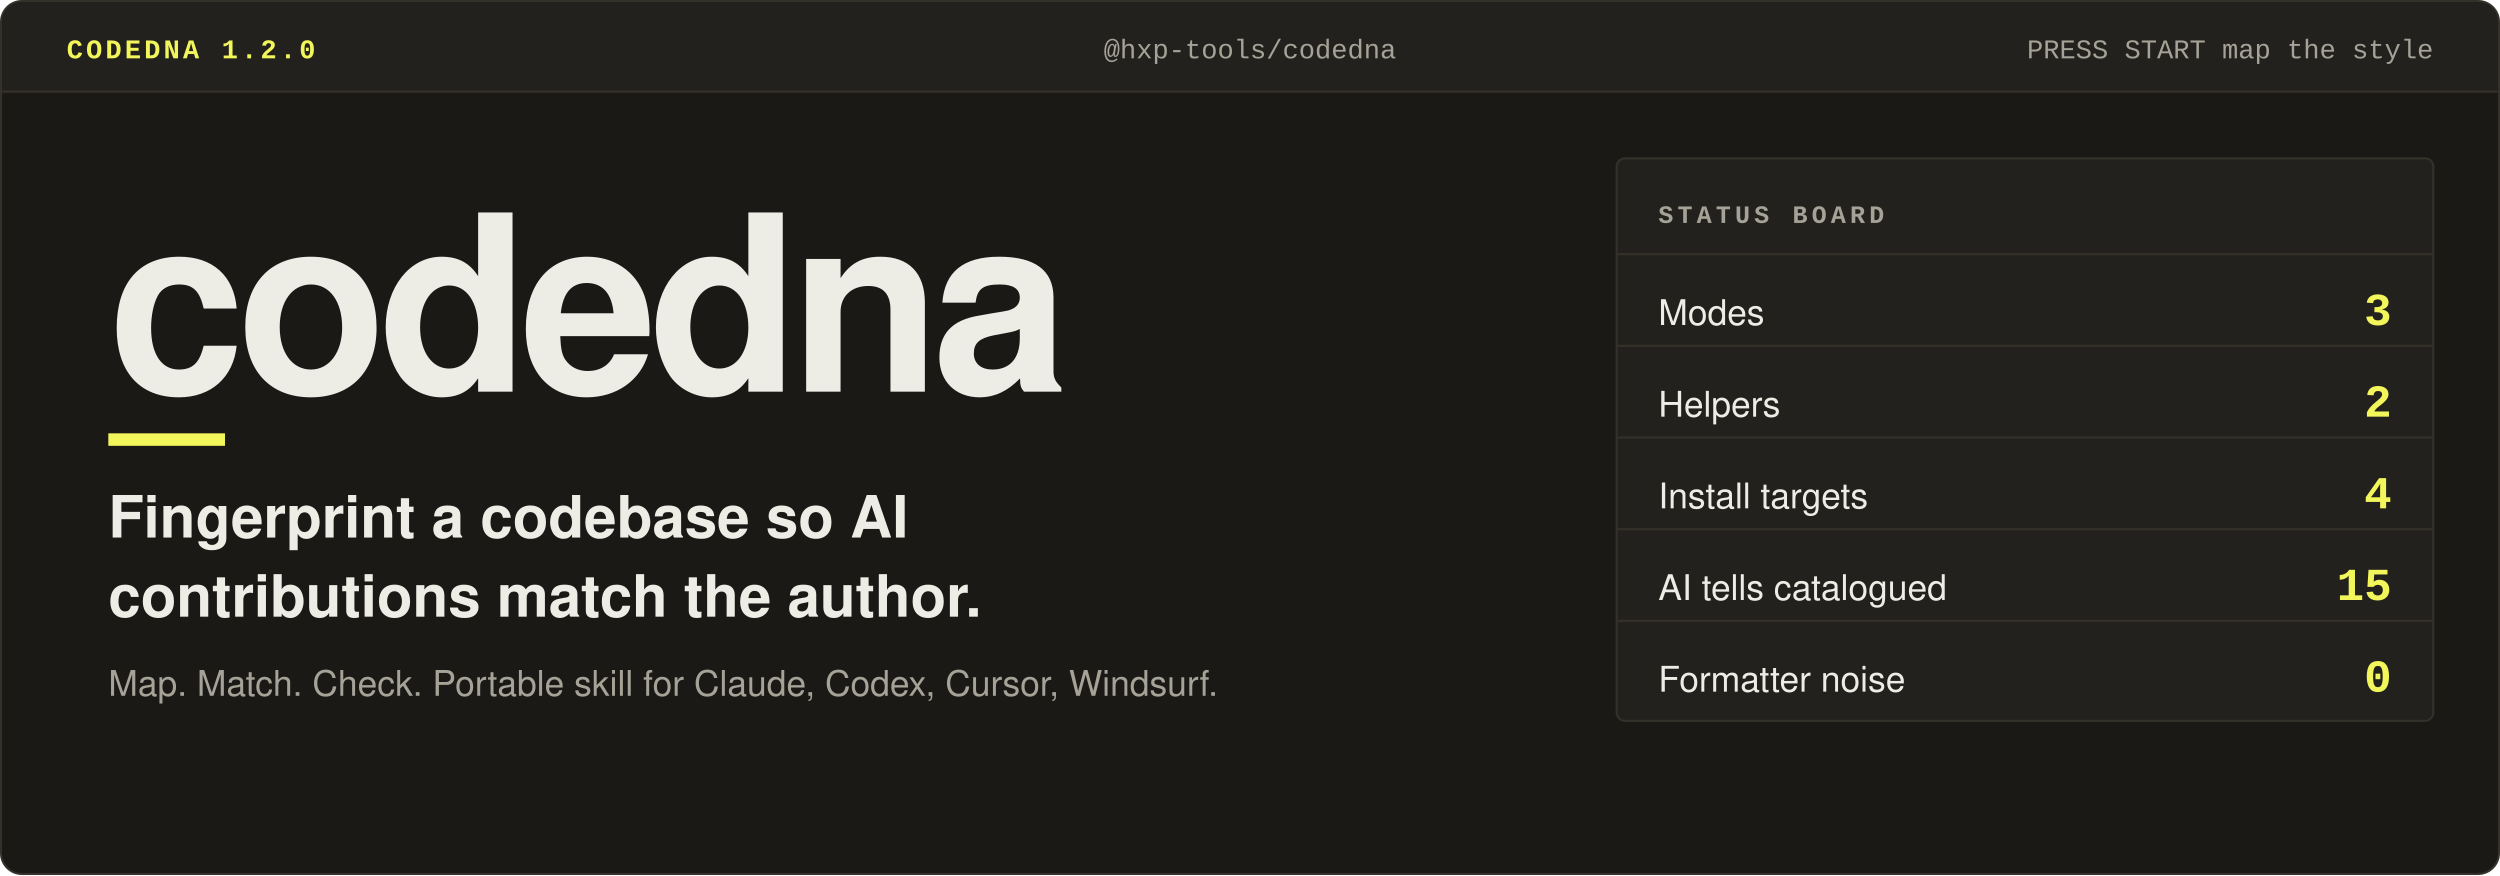
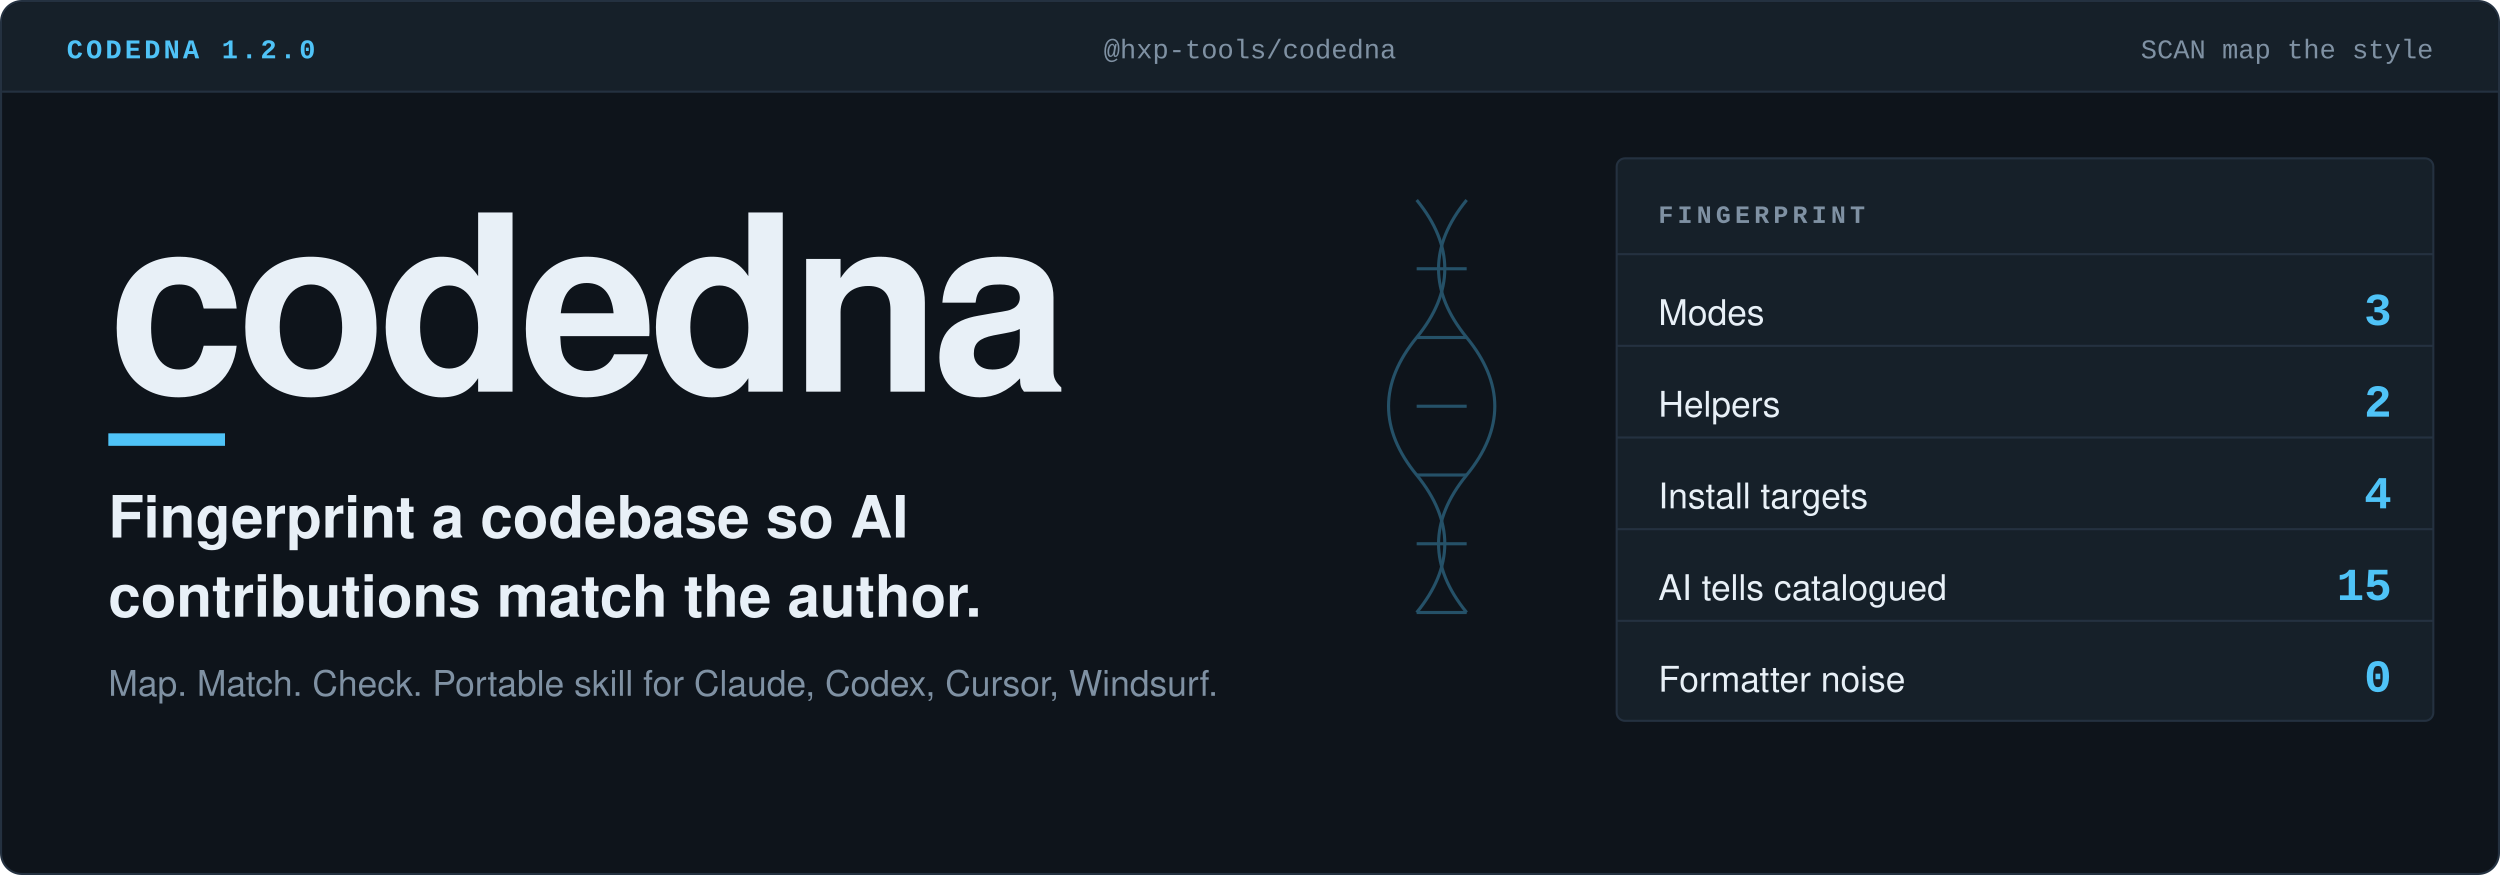
<svg xmlns="http://www.w3.org/2000/svg" viewBox="0 0 1200 420" width="1200" height="420" role="img" aria-labelledby="t d">
  <style>
    .sans{font-family:"Avenir Next","Helvetica Neue",Helvetica,Arial,sans-serif}
    .mono{font-family:ui-monospace,"SF Mono",Menlo,Consolas,"Liberation Mono",monospace}
  </style>
-   <rect x="0.5" y="0.5" width="1199" height="419" rx="10" fill="#1B1916" stroke="#34312B" />
-   <path d="M1 44H1199V11a10 10 0 0 0-10-10H11A10 10 0 0 0 1 11Z" fill="#23211D" />
-   <line x1="1" y1="44" x2="1199" y2="44" stroke="#34312B" />
-   <text x="32" y="28" class="mono" font-size="13" font-weight="700" fill="#F2F65A" letter-spacing="1.5">CODEDNA 1.2.0</text>
-   <text x="600" y="28" class="mono" font-size="13" fill="#A5A397" text-anchor="middle">@hxp-tools/codedna</text>
-   <text x="1168" y="28" class="mono" font-size="13" fill="#A5A397" text-anchor="end">PRESS START  map the style</text>
-   <text x="52" y="188" class="sans" font-size="118" font-weight="800" fill="#EDEDE6" letter-spacing="-4">codedna</text>
-   <rect x="52" y="208" width="56" height="6" fill="#F2F65A" />
-   <text x="52" y="258" class="sans" font-size="28" font-weight="600" fill="#EDEDE6">Fingerprint a codebase so AI</text>
-   <text x="52" y="296" class="sans" font-size="28" font-weight="600" fill="#EDEDE6">contributions match the author.</text>
-   <text x="52" y="334" class="sans" font-size="17" fill="#A5A397">Map. Match. Check. Portable skill for Claude, Codex, Cursor, Windsurf.</text>
+   <rect x="0.5" y="0.5" width="1199" height="419" rx="10" fill="#0E141B" stroke="#243140" />
+   <path d="M1 44H1199V11a10 10 0 0 0-10-10H11A10 10 0 0 0 1 11Z" fill="#162029" />
+   <line x1="1" y1="44" x2="1199" y2="44" stroke="#243140" />
+   <text x="32" y="28" class="mono" font-size="13" font-weight="700" fill="#4FC3F7" letter-spacing="1.5">CODEDNA 1.2.0</text>
+   <text x="600" y="28" class="mono" font-size="13" fill="#7F91A3" text-anchor="middle">@hxp-tools/codedna</text>
+   <text x="1168" y="28" class="mono" font-size="13" fill="#7F91A3" text-anchor="end">SCAN  map the style</text>
+   <g opacity="0.35" fill="none" stroke="#4FC3F7" stroke-width="1.5">
+     <path d="M680 96c18 22 18 44 0 66s-18 44 0 66 18 44 0 66" />
+     <path d="M704 96c-18 22-18 44 0 66s18 44 0 66-18 44 0 66" />
+     <line x1="680" y1="129" x2="704" y2="129" />
+     <line x1="680" y1="162" x2="704" y2="162" />
+     <line x1="680" y1="195" x2="704" y2="195" />
+     <line x1="680" y1="228" x2="704" y2="228" />
+     <line x1="680" y1="261" x2="704" y2="261" />
+     <line x1="680" y1="294" x2="704" y2="294" />
+   </g>
+   <text x="52" y="188" class="sans" font-size="118" font-weight="800" fill="#E8F0F7" letter-spacing="-4">codedna</text>
+   <rect x="52" y="208" width="56" height="6" fill="#4FC3F7" />
+   <text x="52" y="258" class="sans" font-size="28" font-weight="600" fill="#E8F0F7">Fingerprint a codebase so AI</text>
+   <text x="52" y="296" class="sans" font-size="28" font-weight="600" fill="#E8F0F7">contributions match the author.</text>
+   <text x="52" y="334" class="sans" font-size="17" fill="#7F91A3">Map. Match. Check. Portable skill for Claude, Codex, Cursor, Windsurf.</text>
  <g transform="translate(776 76)">
-     <rect width="392" height="270" rx="4" fill="#23211D" stroke="#34312B" />
-     <text x="20" y="31" class="mono" font-size="12" font-weight="700" fill="#A5A397" letter-spacing="2">STATUS BOARD</text>
-     <line x1="0" y1="46" x2="392" y2="46" stroke="#34312B" />
-     <g class="sans" font-size="17" fill="#EDEDE6">
+     <rect width="392" height="270" rx="4" fill="#162029" stroke="#243140" />
+     <text x="20" y="31" class="mono" font-size="12" font-weight="700" fill="#7F91A3" letter-spacing="2">FINGERPRINT</text>
+     <line x1="0" y1="46" x2="392" y2="46" stroke="#243140" />
+     <g class="sans" font-size="17" fill="#E8F0F7">
      <text x="20" y="80">Modes</text>
      <text x="20" y="124">Helpers</text>
      <text x="20" y="168">Install targets</text>
      <text x="20" y="212">AI tells catalogued</text>
      <text x="20" y="256">Formatter noise</text>
    </g>
-     <g class="mono" font-size="22" font-weight="700" fill="#F2F65A" text-anchor="end">
+     <g class="mono" font-size="22" font-weight="700" fill="#4FC3F7" text-anchor="end">
      <text x="372" y="80">3</text>
      <text x="372" y="124">2</text>
      <text x="372" y="168">4</text>
      <text x="372" y="212">15</text>
      <text x="372" y="256">0</text>
    </g>
-     <g stroke="#34312B">
+     <g stroke="#243140">
      <line x1="0" y1="90" x2="392" y2="90" />
      <line x1="0" y1="134" x2="392" y2="134" />
      <line x1="0" y1="178" x2="392" y2="178" />
      <line x1="0" y1="222" x2="392" y2="222" />
    </g>
  </g>
</svg>
